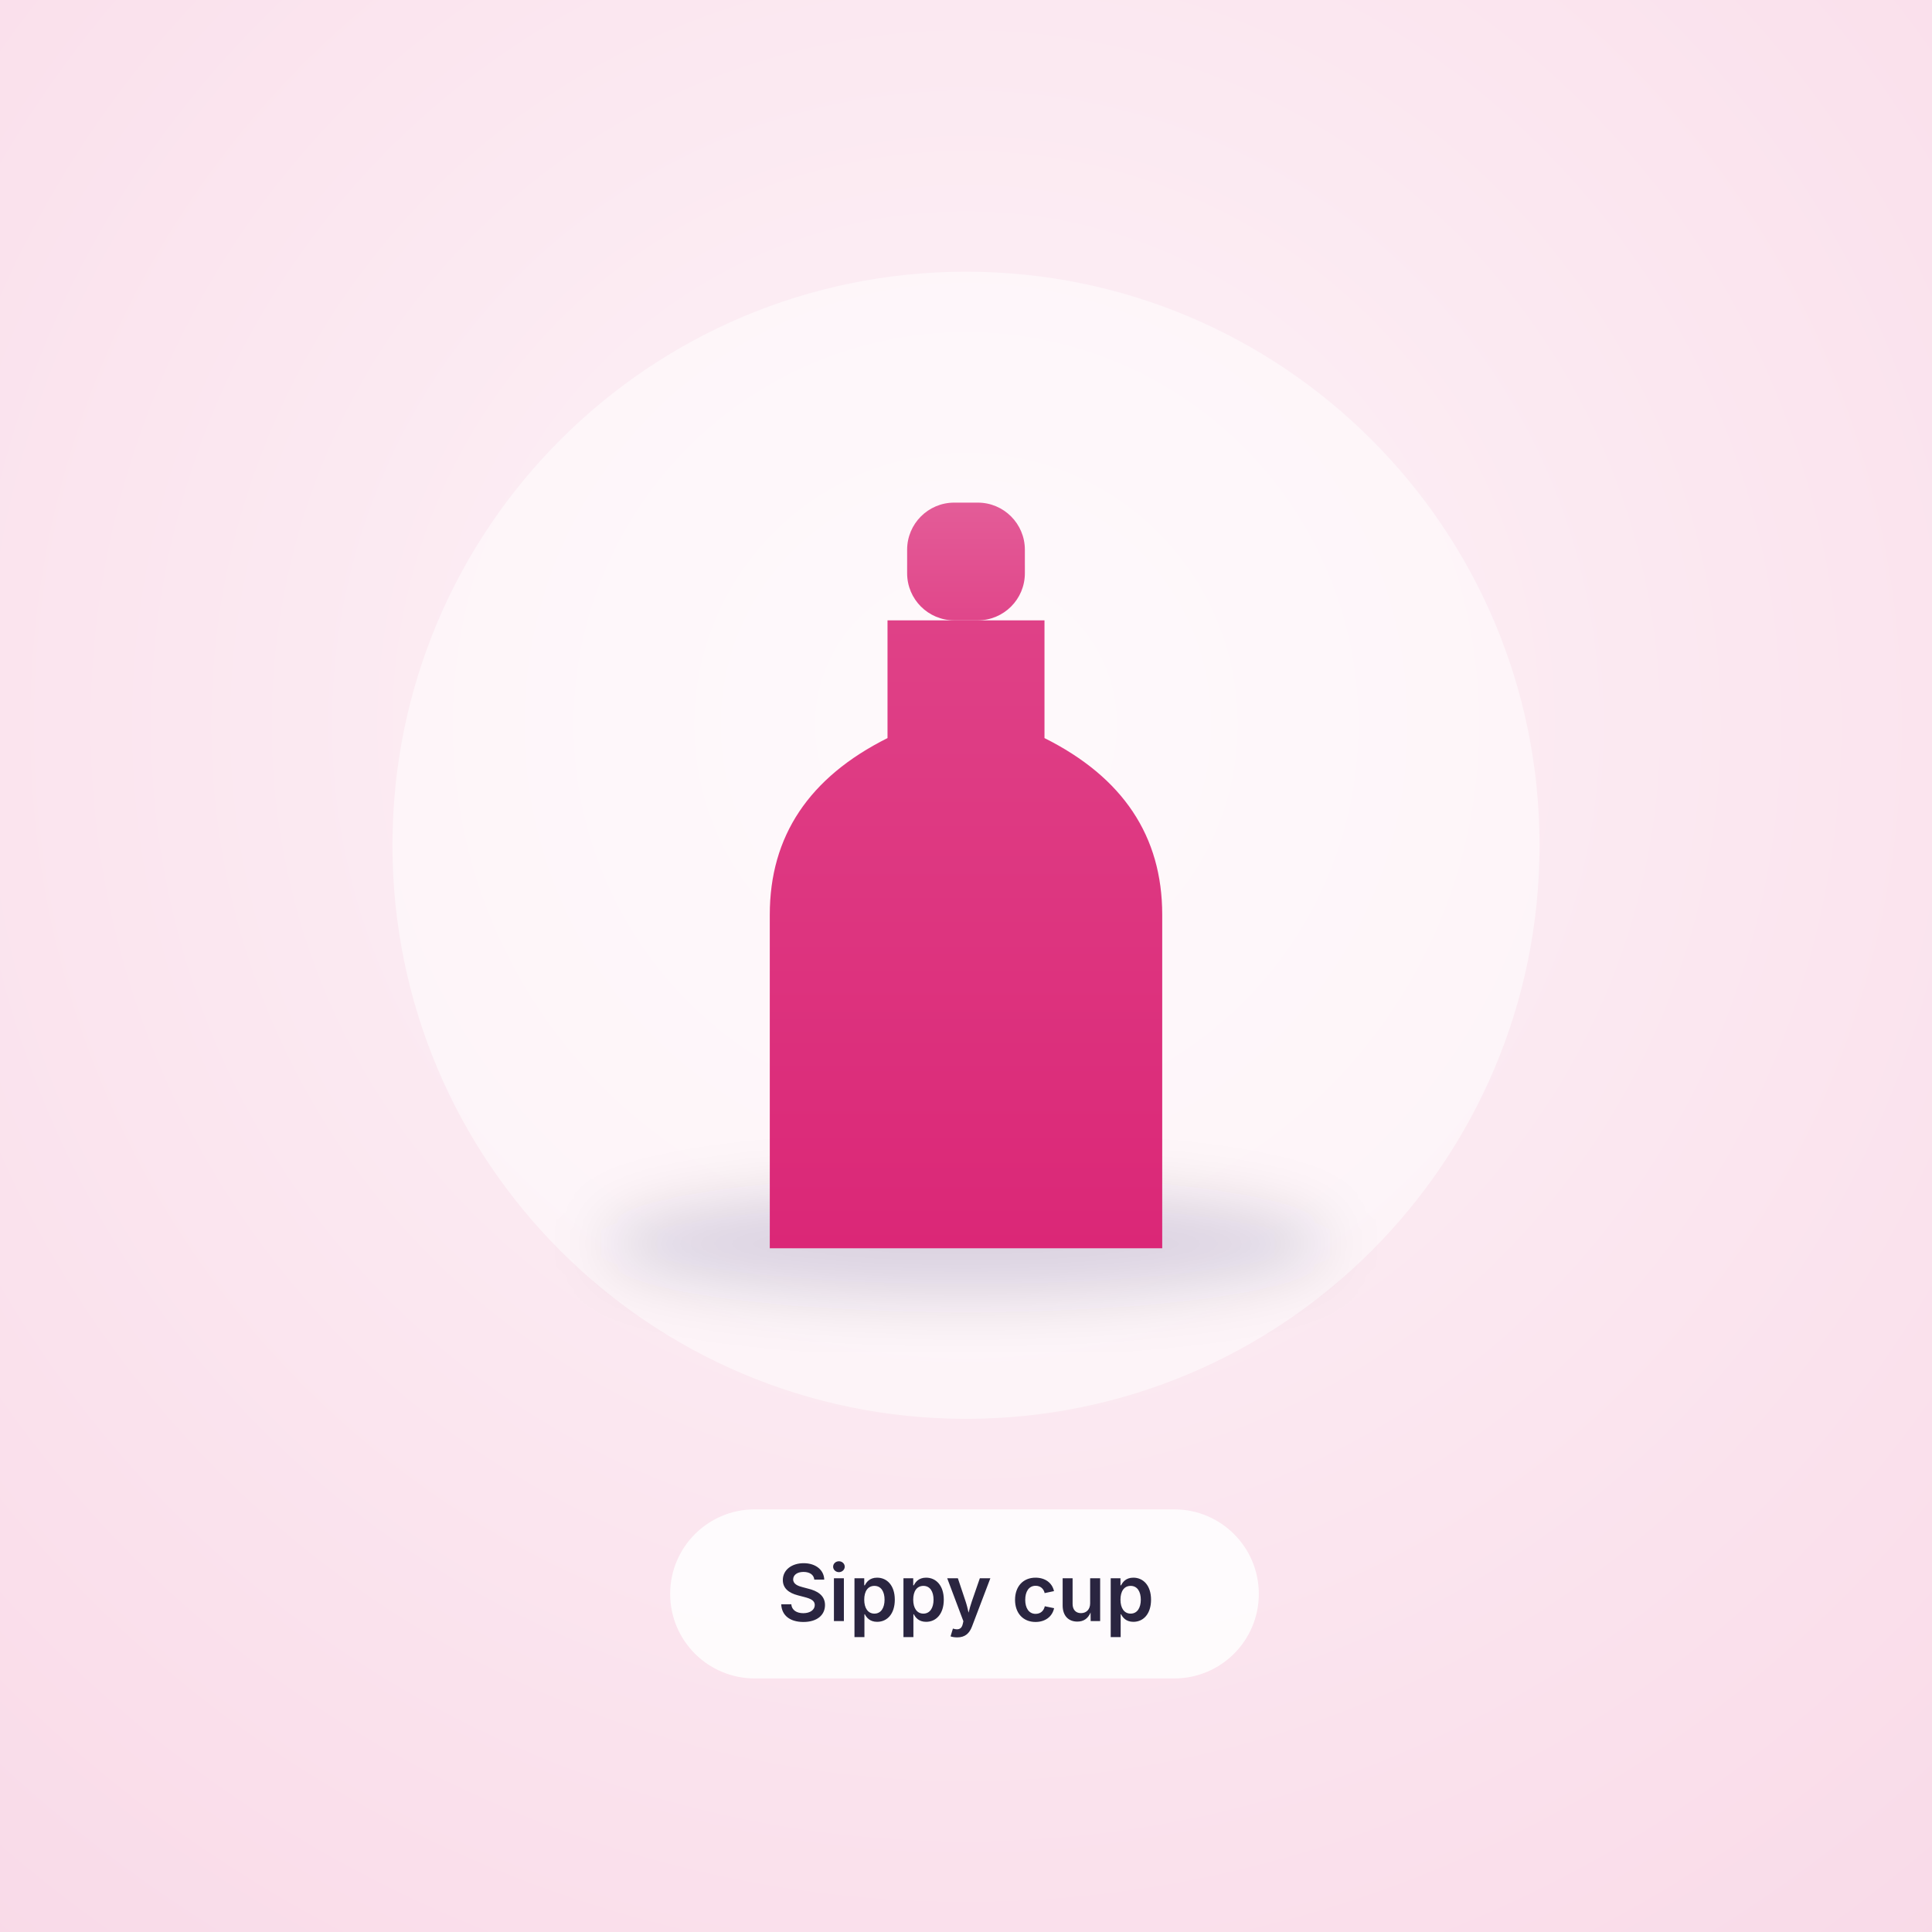
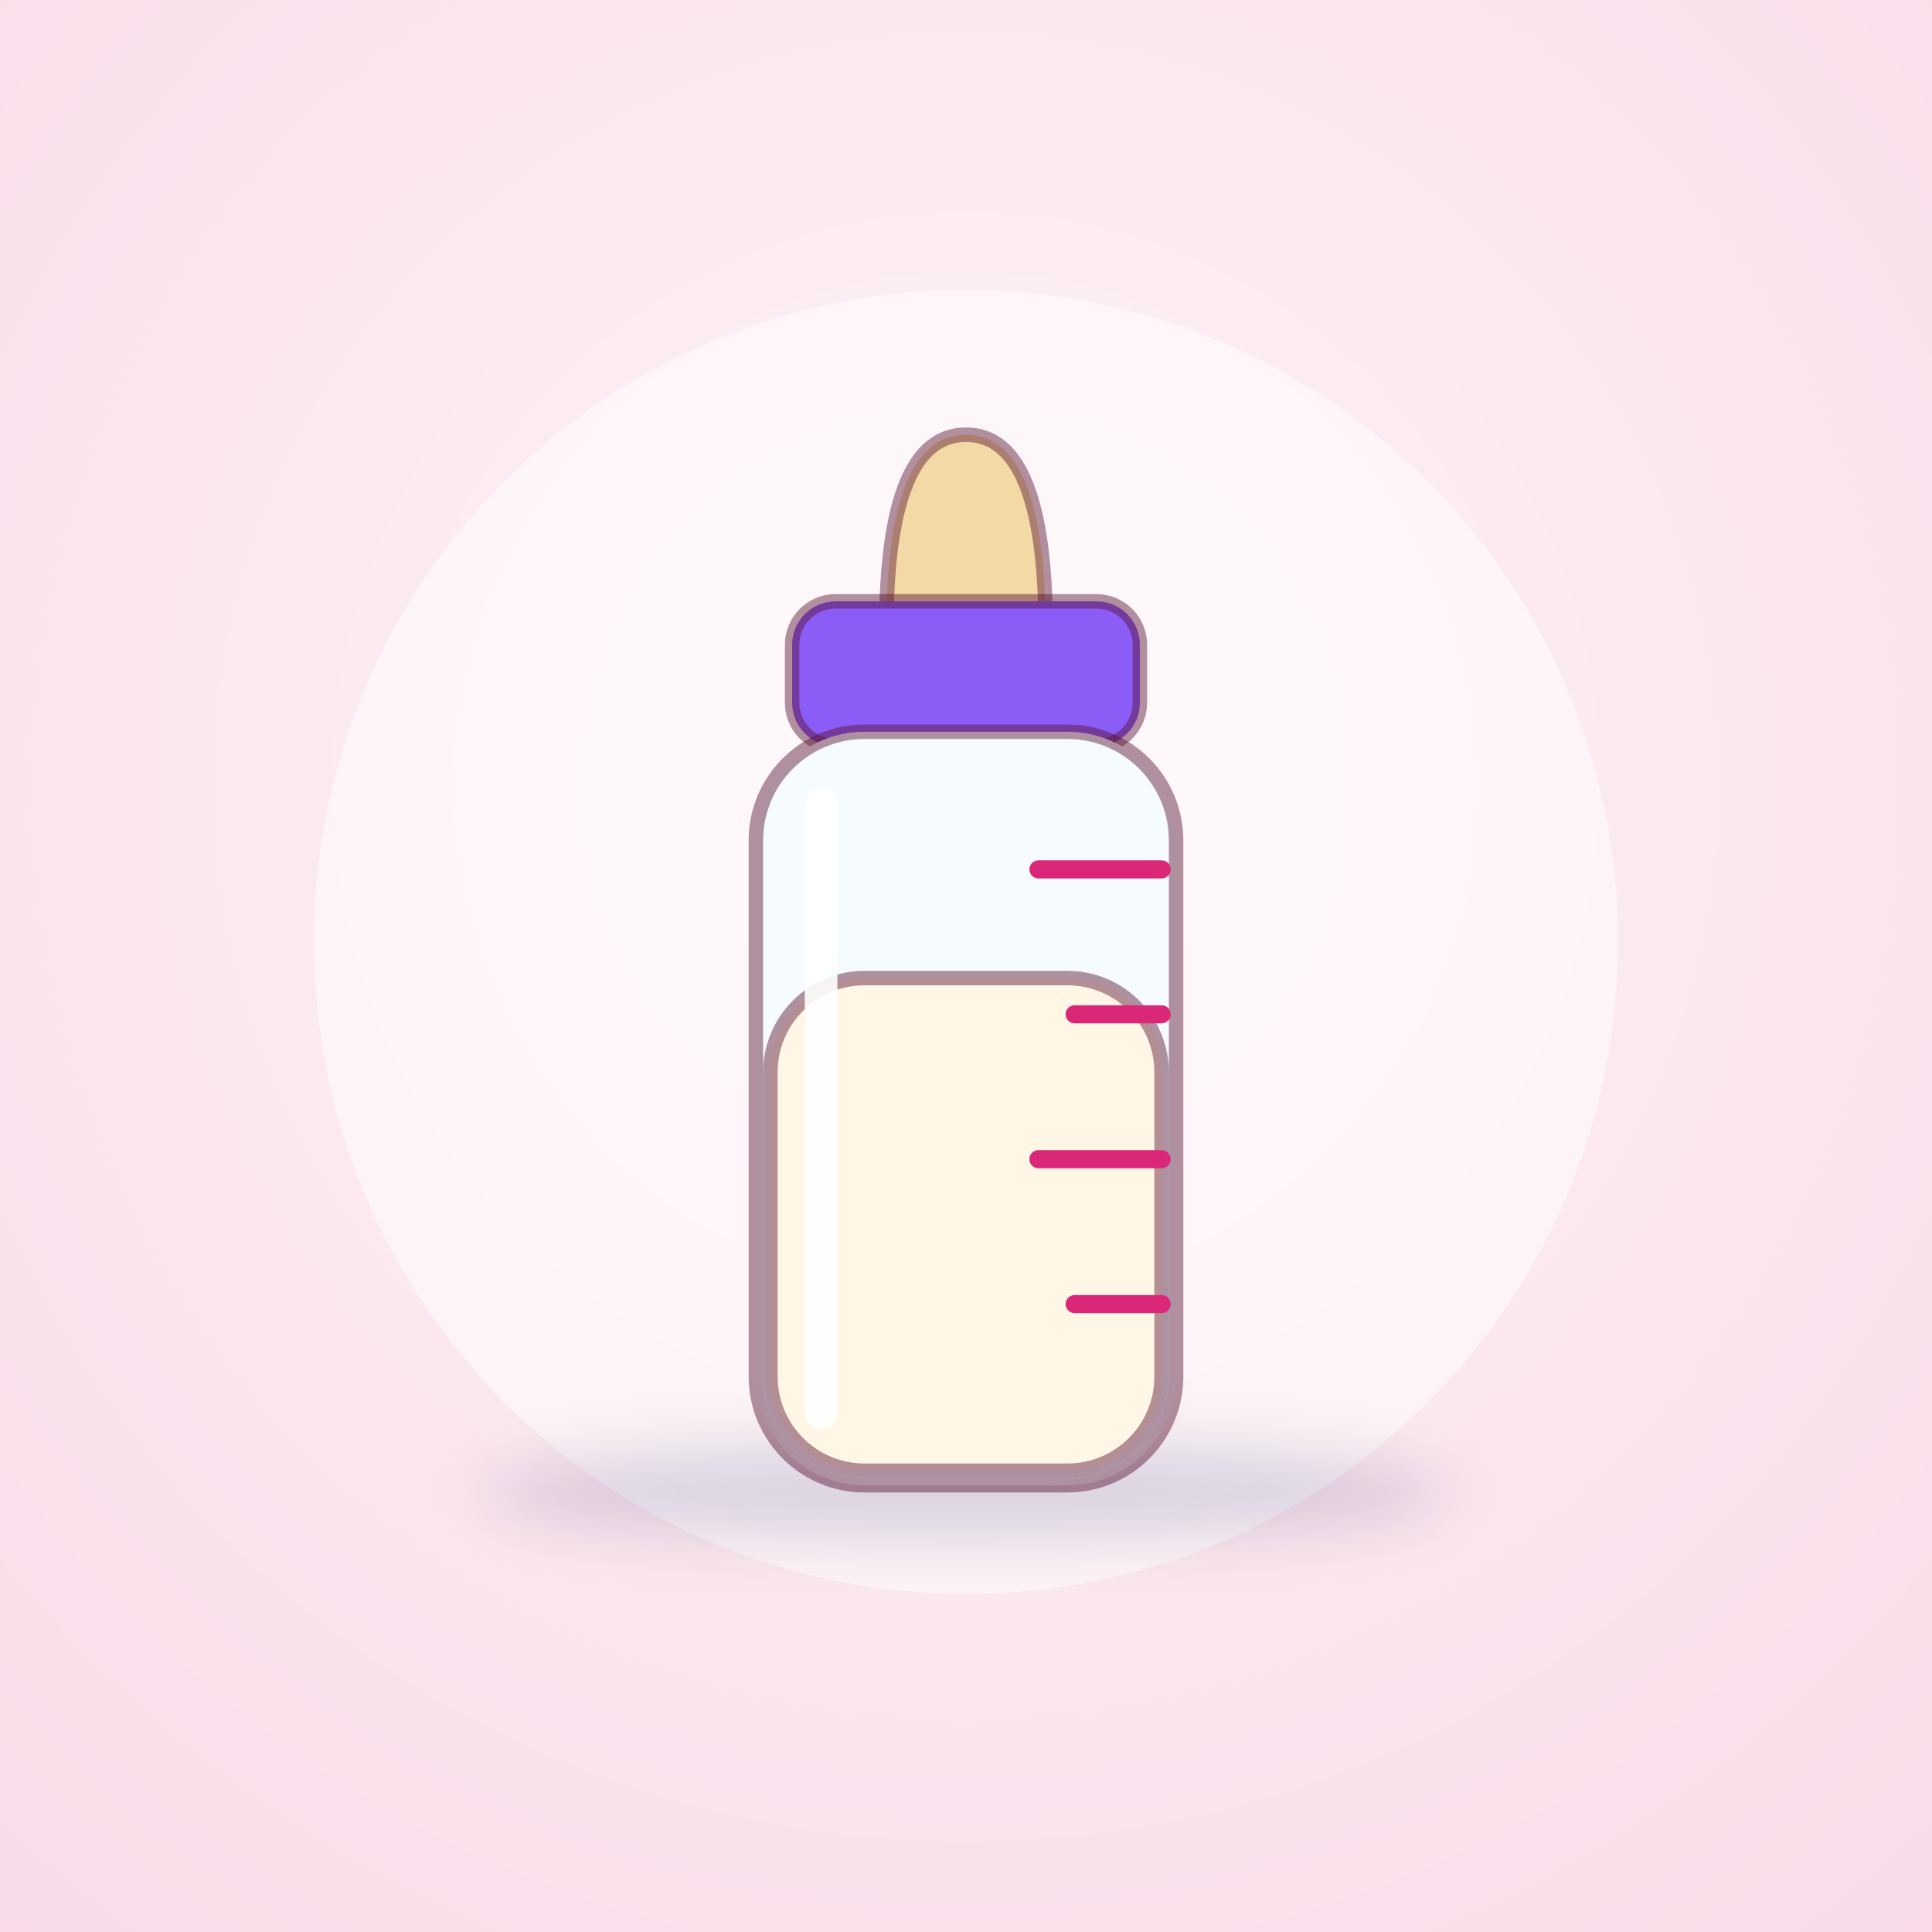
<svg xmlns="http://www.w3.org/2000/svg" viewBox="0 0 640 640" width="640" height="640" role="img" aria-label="Sippy cup">
  <defs>
-     <radialGradient id="t-sippy-cup-bg" cx="320" cy="240" r="520" gradientUnits="userSpaceOnUse">
+     <radialGradient id="t-sippy-cup-bg" cx="320" cy="260" r="520" gradientUnits="userSpaceOnUse">
      <stop offset="0" stop-color="#fdf4f8" />
      <stop offset="1" stop-color="#f9dae8" />
    </radialGradient>
-     <linearGradient id="t-sippy-cup-ink" x1="0" y1="0" x2="0" y2="1">
-       <stop offset="0" stop-color="#df4187" />
-       <stop offset="1" stop-color="#db2777" />
-     </linearGradient>
    <filter id="t-sippy-cup-blur" x="-50%" y="-50%" width="200%" height="200%">
      <feGaussianBlur stdDeviation="10" />
    </filter>
  </defs>
  <rect width="640" height="640" fill="url(#t-sippy-cup-bg)" />
-   <circle cx="320" cy="280" r="190" fill="#fff" fill-opacity=".5" />
-   <ellipse cx="320" cy="412" rx="120" ry="18" fill="#1e1b4b" fill-opacity=".14" filter="url(#t-sippy-cup-blur)" />
-   <g transform="translate(320 290) scale(1.3) translate(-320 -275)">
-     <path d="M300 210h40v30c20 10 30 25 30 45v85h-100v-85c0-20 10-35 30-45z" fill="url(#t-sippy-cup-ink)" />
-     <rect x="305" y="180" width="30" height="30" rx="12" fill="url(#t-sippy-cup-ink)" fill-opacity=".85" />
+   <circle cx="320" cy="312" r="216" fill="#fff" fill-opacity=".5" />
+   <ellipse cx="320" cy="494" rx="160" ry="16" fill="#1e1b4b" fill-opacity=".14" filter="url(#t-sippy-cup-blur)" />
+   <g transform="translate(320 318) scale(1.2) translate(-320 -295)" stroke="#581030" stroke-width="4" stroke-linejoin="round" stroke-opacity=".45">
+     <path d="M298 204Q298 150 320 150Q342 150 342 204z" fill="#f3d9a6" />
+     <rect x="272" y="196" width="96" height="40" rx="12" fill="#8b5cf6" />
+     <rect x="262" y="232" width="116" height="208" rx="30" fill="#f5fbff" />
+     <rect x="266" y="300" width="108" height="136" rx="26" fill="#fff6e5" />
+     <path d="M340 270H374M350 310H374M340 350H374M350 390H374" fill="none" stroke="#db2777" stroke-width="5" stroke-linecap="round" stroke-linejoin="round" stroke-opacity="1" />
+     <path d="M280 252V420" fill="none" stroke="#ffffff" stroke-width="9" stroke-linecap="round" stroke-linejoin="round" stroke-opacity="0.9" />
  </g>
-   <rect x="222" y="500" width="195" height="56" rx="28" fill="#fff" fill-opacity=".85" />
-   <text x="320" y="537" text-anchor="middle" font-family="system-ui, -apple-system, Segoe UI, sans-serif" font-size="26" font-weight="600" fill="#2a2540">Sippy cup</text>
</svg>
